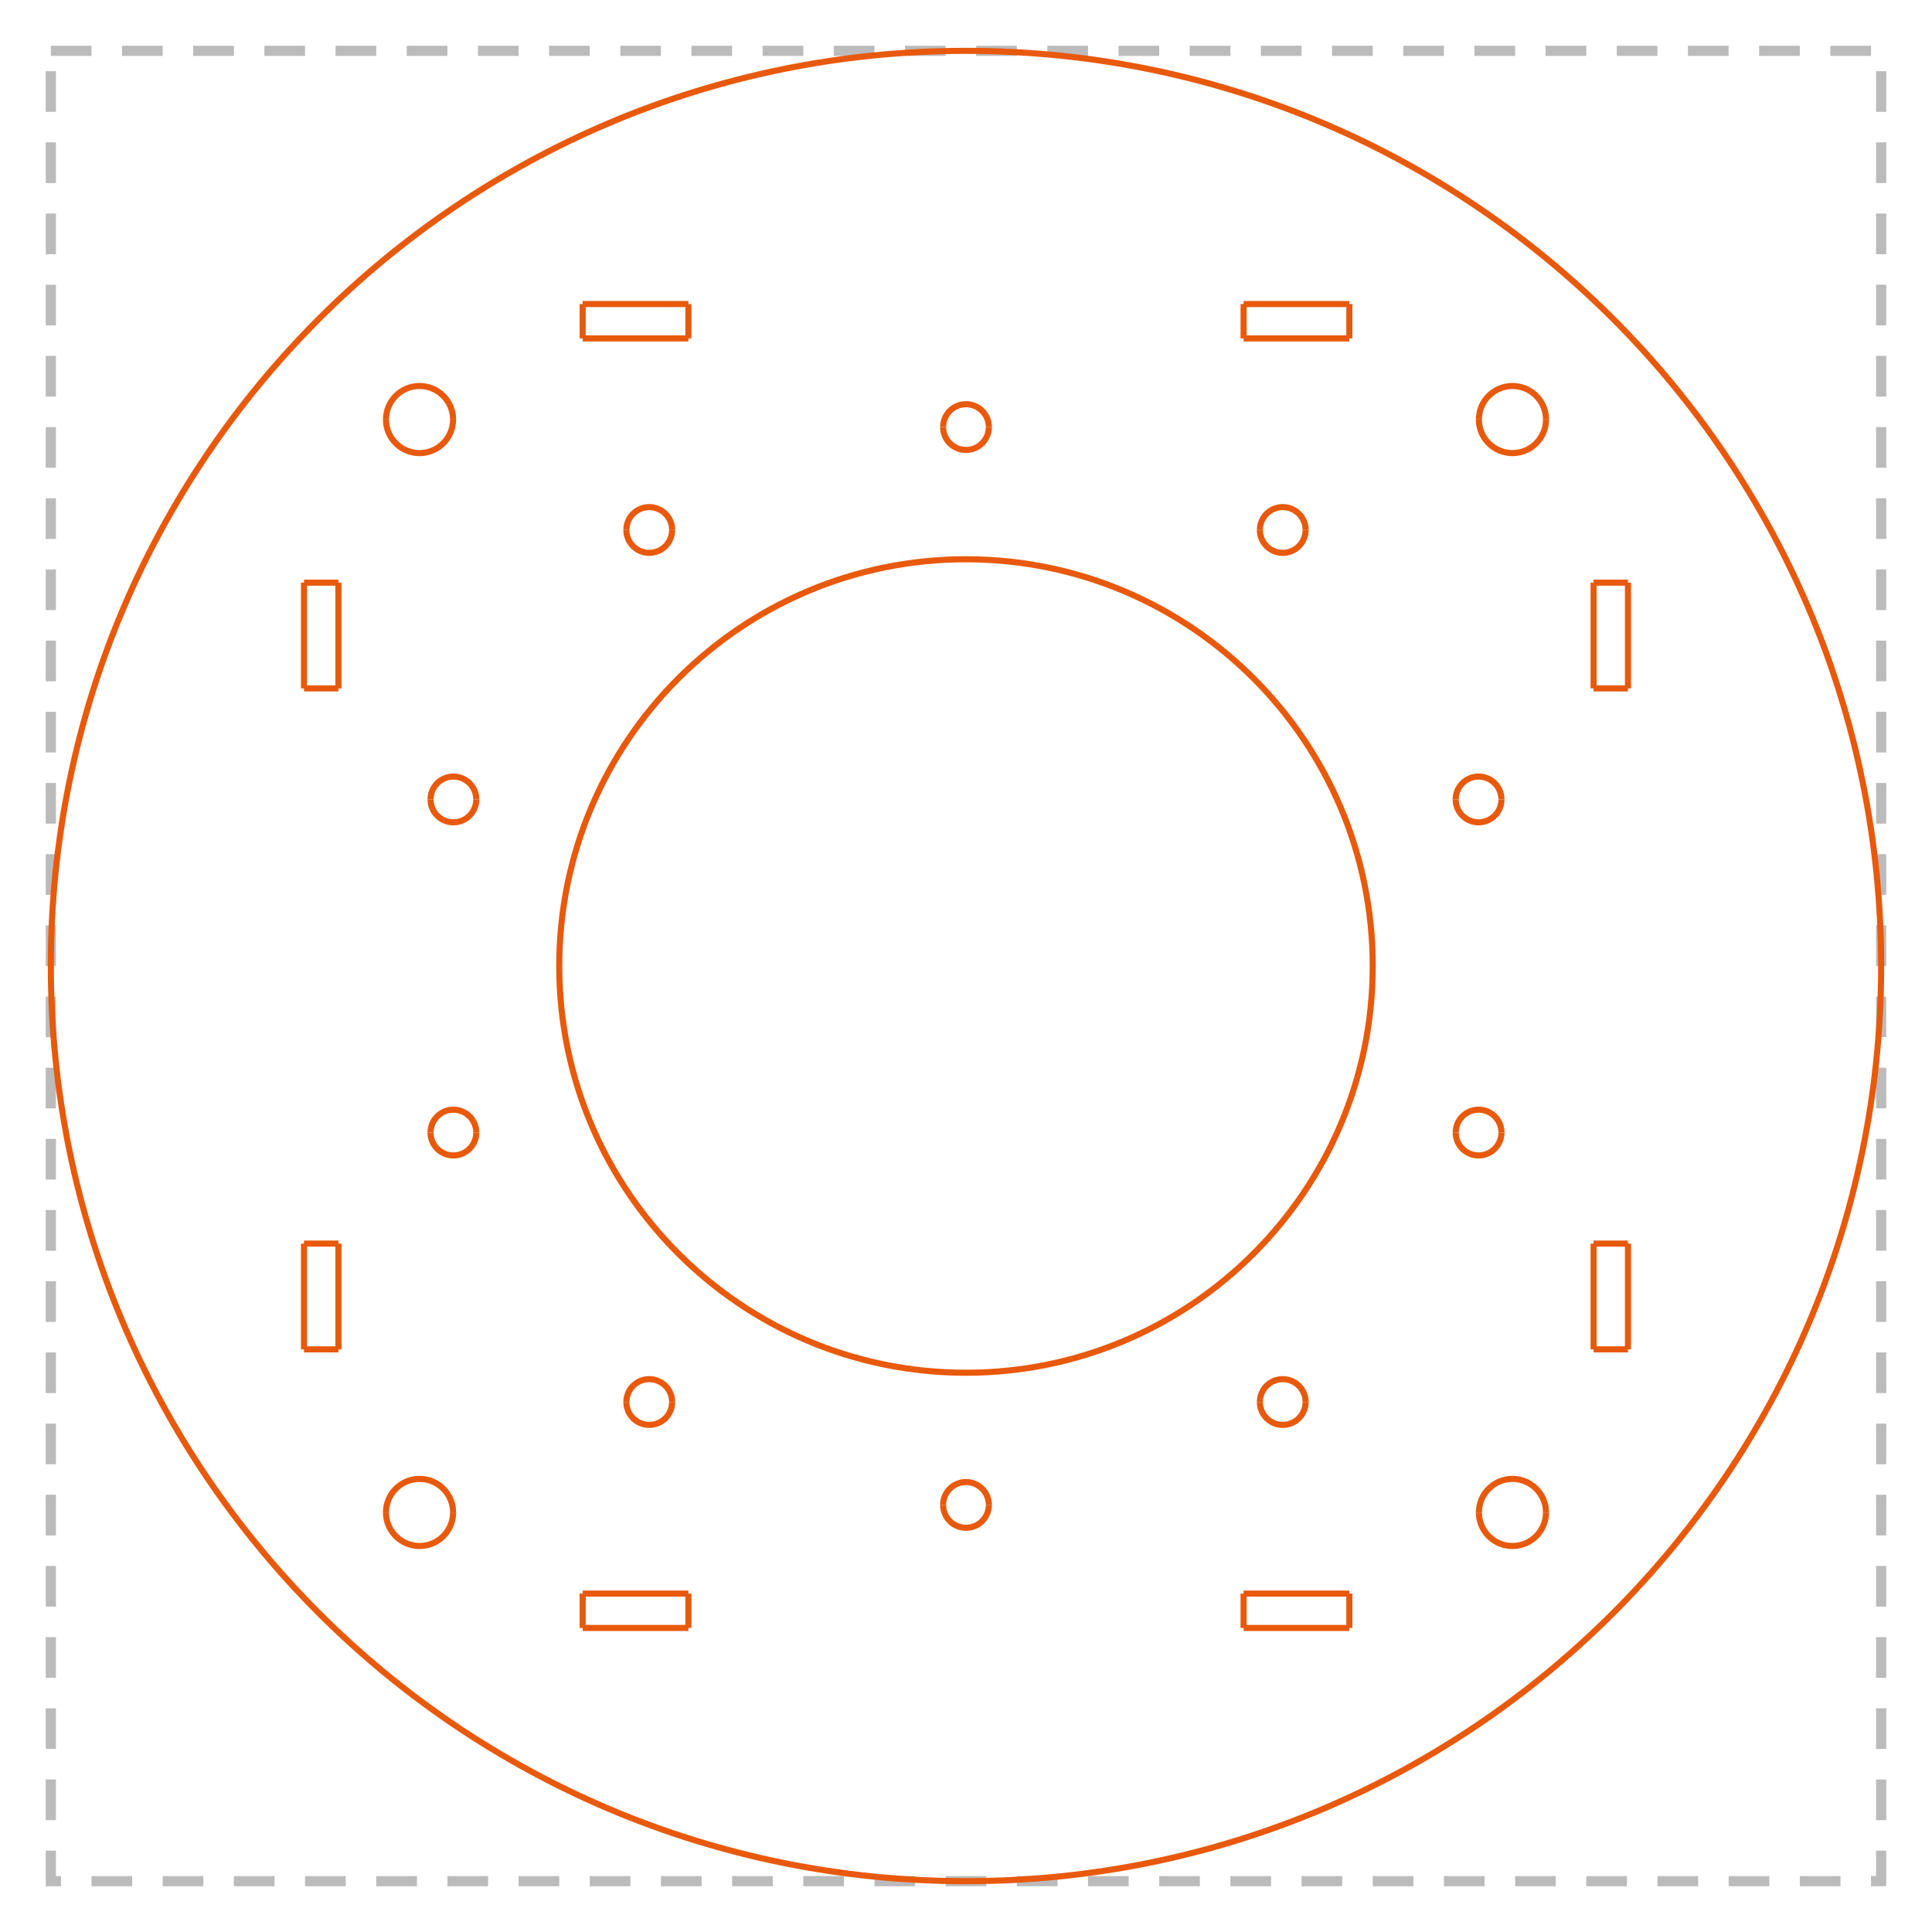
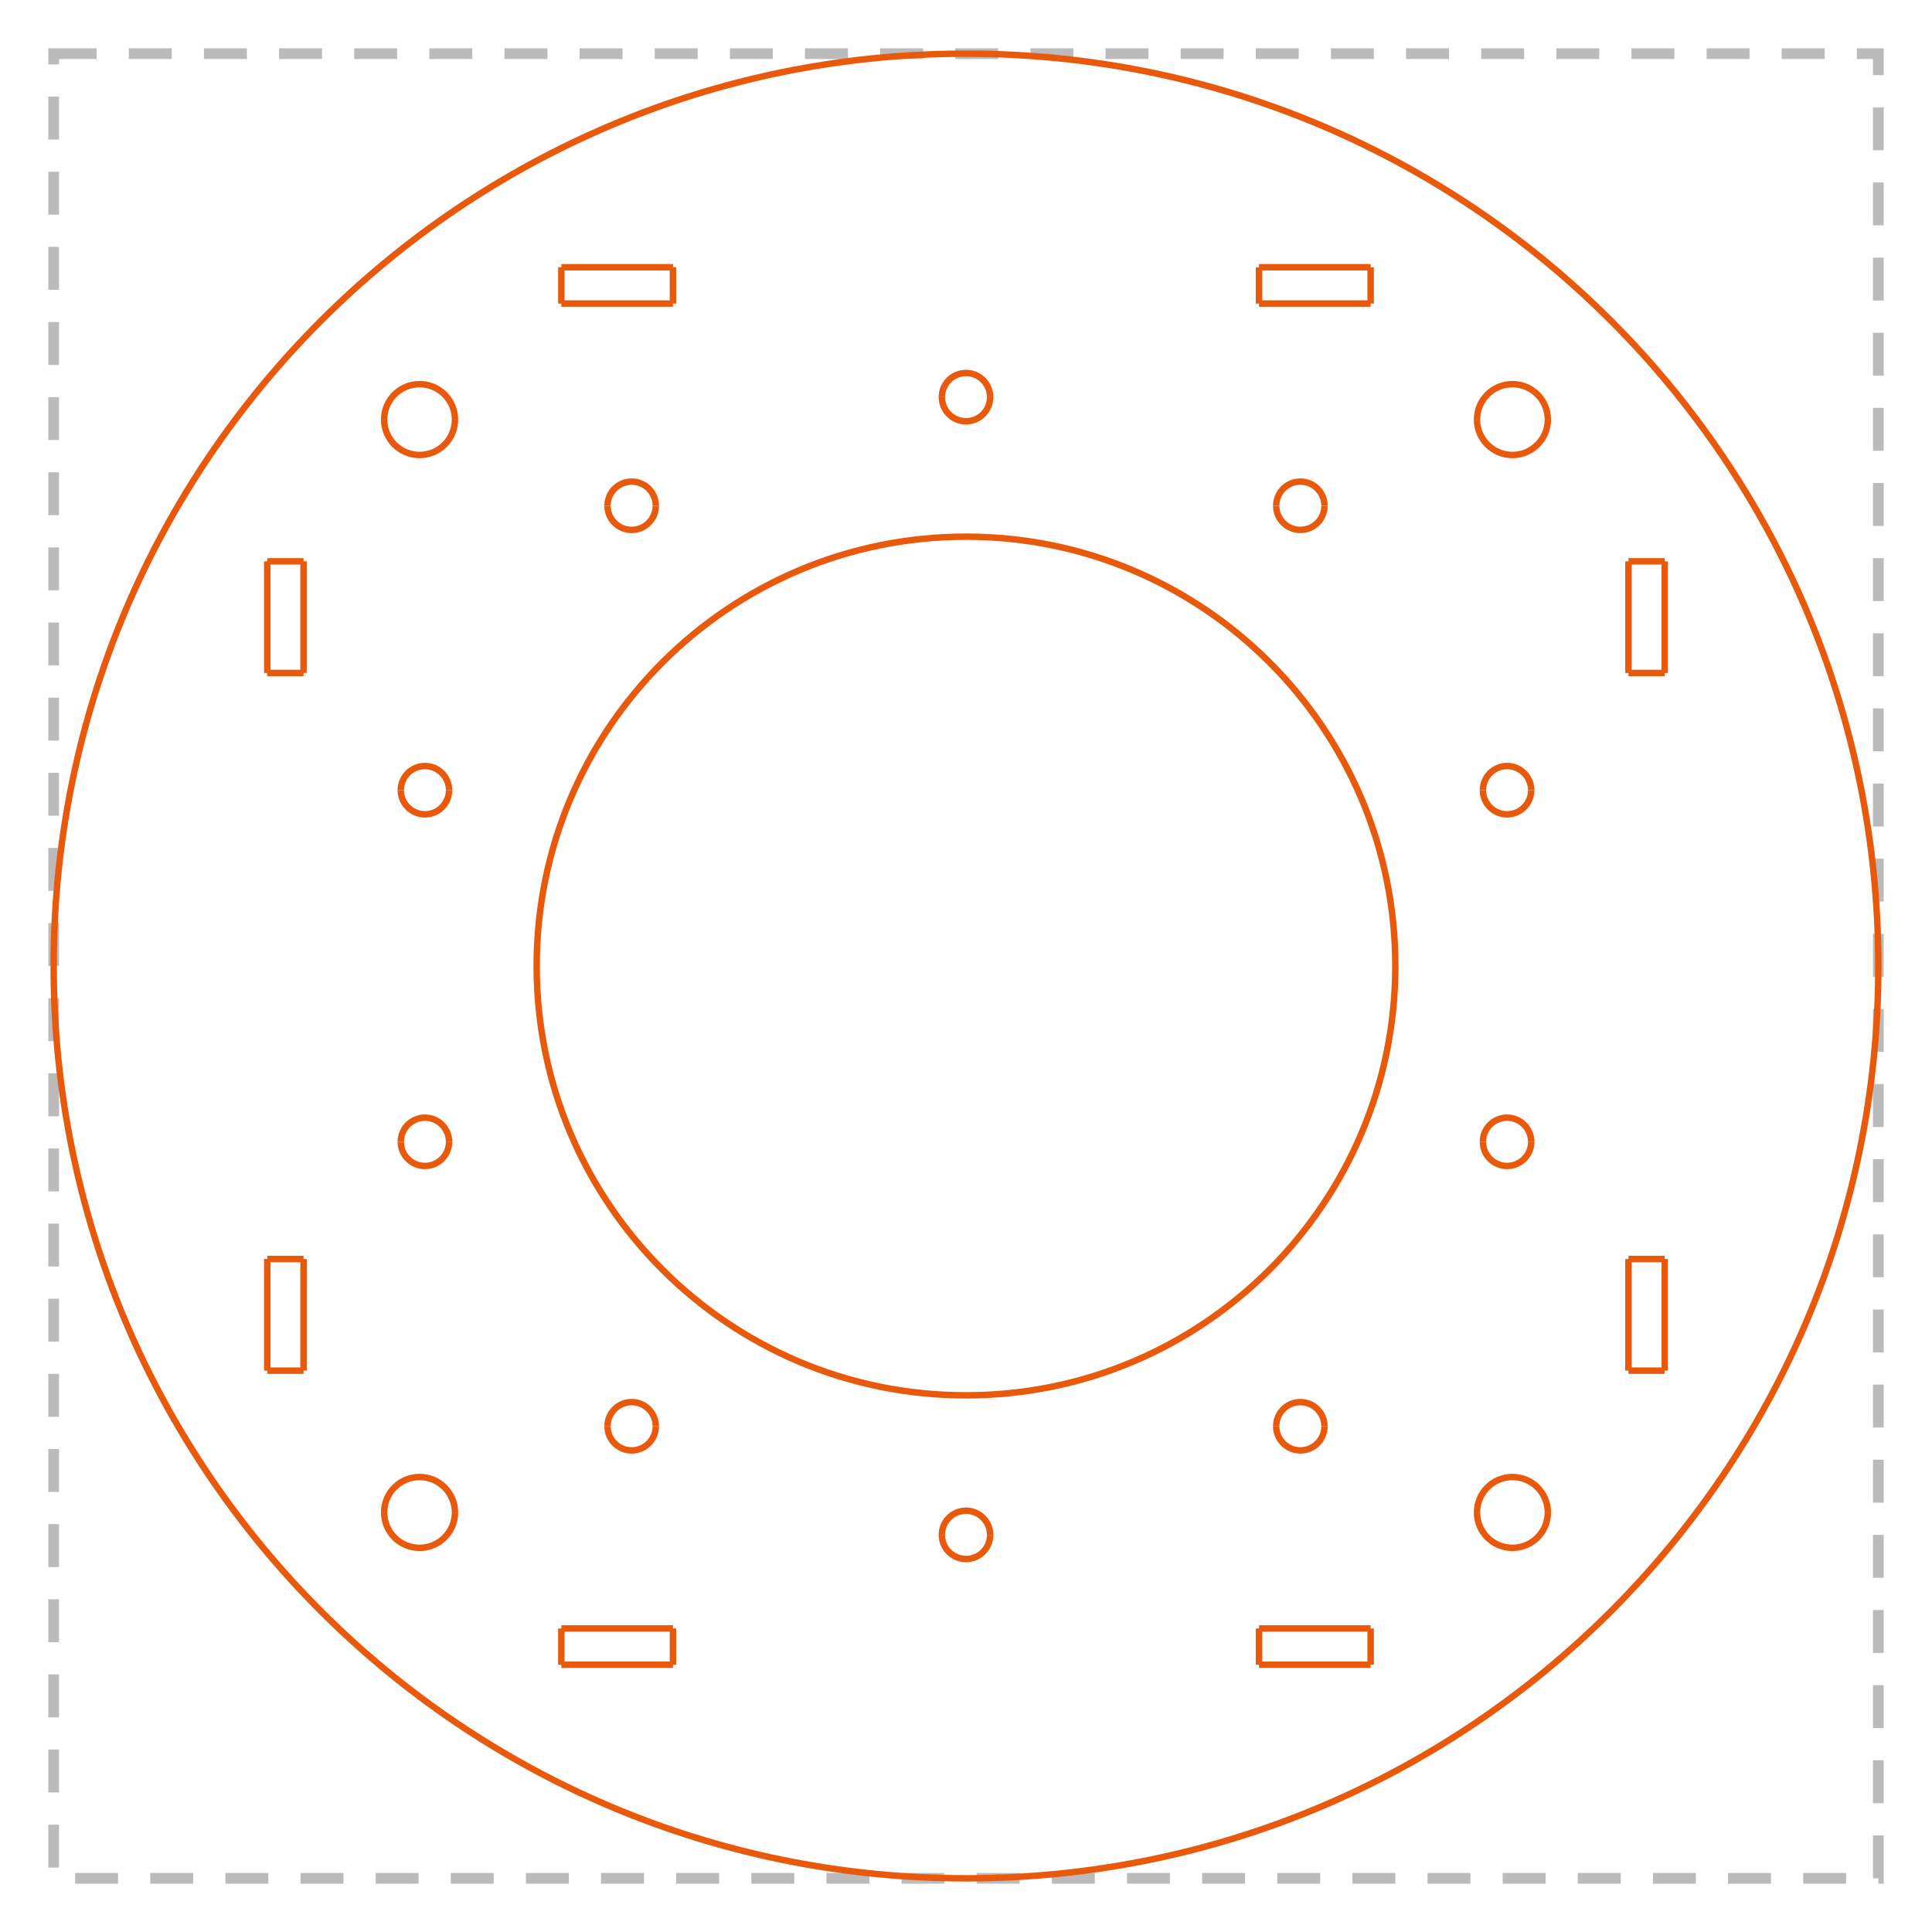
- <svg xmlns="http://www.w3.org/2000/svg" viewBox="-5 -5 190 190" width="190mm" height="190mm">
-   <rect x="0" y="0" width="180" height="180" fill="none" stroke="#bbb" stroke-dasharray="4 3" />
+ <svg xmlns="http://www.w3.org/2000/svg" viewBox="-5 -5 180 180" width="180mm" height="180mm">
+   <rect x="0" y="0" width="170" height="170" fill="none" stroke="#bbb" stroke-dasharray="4 3" />
  <g fill="none" stroke="#e8590c" stroke-width="0.6">
-     <path d="M 180.00 90.00 A 90.00 90.00 0 0 0 0.00 90.00" />
-     <path d="M 0.00 90.00 A 90.00 90.00 0 0 0 180.00 90.00" />
-     <path d="M 142.66 73.62 A 2.25 2.25 0 0 0 138.16 73.62" />
-     <path d="M 138.16 73.62 A 2.25 2.25 0 0 0 142.66 73.62" />
-     <path d="M 123.40 47.12 A 2.25 2.25 0 0 0 118.90 47.12" />
-     <path d="M 118.90 47.12 A 2.25 2.25 0 0 0 123.40 47.12" />
-     <path d="M 92.25 37.00 A 2.25 2.25 0 0 0 87.75 37.00" />
-     <path d="M 87.75 37.00 A 2.25 2.25 0 0 0 92.25 37.00" />
-     <path d="M 61.10 47.12 A 2.25 2.25 0 0 0 56.60 47.12" />
-     <path d="M 56.60 47.12 A 2.25 2.25 0 0 0 61.10 47.12" />
-     <path d="M 41.84 73.62 A 2.25 2.25 0 0 0 37.34 73.62" />
-     <path d="M 37.34 73.62 A 2.25 2.25 0 0 0 41.84 73.62" />
-     <path d="M 41.84 106.38 A 2.25 2.25 0 0 0 37.34 106.38" />
-     <path d="M 37.34 106.38 A 2.25 2.25 0 0 0 41.84 106.38" />
-     <path d="M 61.10 132.88 A 2.25 2.25 0 0 0 56.60 132.88" />
-     <path d="M 56.60 132.88 A 2.25 2.25 0 0 0 61.10 132.88" />
-     <path d="M 92.25 143.00 A 2.25 2.25 0 0 0 87.75 143.00" />
-     <path d="M 87.75 143.00 A 2.25 2.25 0 0 0 92.25 143.00" />
-     <path d="M 123.40 132.88 A 2.25 2.25 0 0 0 118.90 132.88" />
-     <path d="M 118.90 132.88 A 2.25 2.25 0 0 0 123.40 132.88" />
-     <path d="M 142.66 106.38 A 2.25 2.25 0 0 0 138.16 106.38" />
-     <path d="M 138.16 106.38 A 2.25 2.25 0 0 0 142.66 106.38" />
-     <path d="M 130.00 90.00 A 40.00 40.00 0 0 0 50.00 90.00" />
-     <path d="M 50.00 90.00 A 40.00 40.00 0 0 0 130.00 90.00" />
-     <path d="M 147.04 36.26 A 3.30 3.30 0 0 0 140.44 36.26" />
-     <path d="M 140.44 36.26 A 3.30 3.30 0 0 0 147.04 36.26" />
-     <path d="M 39.56 36.26 A 3.30 3.30 0 0 0 32.96 36.26" />
-     <path d="M 32.96 36.26 A 3.30 3.30 0 0 0 39.56 36.26" />
-     <path d="M 39.56 143.74 A 3.30 3.30 0 0 0 32.96 143.74" />
-     <path d="M 32.96 143.74 A 3.30 3.30 0 0 0 39.56 143.74" />
-     <path d="M 147.04 143.74 A 3.30 3.30 0 0 0 140.44 143.74" />
-     <path d="M 140.44 143.74 A 3.30 3.30 0 0 0 147.04 143.74" />
-     <line x1="151.72" y1="127.70" x2="155.10" y2="127.70" />
-     <line x1="155.10" y1="127.70" x2="155.10" y2="117.30" />
-     <line x1="155.10" y1="117.30" x2="151.72" y2="117.30" />
-     <line x1="151.72" y1="117.30" x2="151.72" y2="127.70" />
-     <line x1="151.72" y1="62.70" x2="155.10" y2="62.70" />
-     <line x1="155.10" y1="62.70" x2="155.10" y2="52.30" />
-     <line x1="155.10" y1="52.30" x2="151.72" y2="52.30" />
-     <line x1="151.72" y1="52.30" x2="151.72" y2="62.70" />
-     <line x1="24.90" y1="127.70" x2="28.28" y2="127.70" />
-     <line x1="28.28" y1="127.70" x2="28.28" y2="117.30" />
-     <line x1="28.28" y1="117.30" x2="24.90" y2="117.30" />
-     <line x1="24.90" y1="117.30" x2="24.90" y2="127.70" />
-     <line x1="24.90" y1="62.70" x2="28.28" y2="62.70" />
-     <line x1="28.28" y1="62.70" x2="28.28" y2="52.30" />
-     <line x1="28.28" y1="52.30" x2="24.90" y2="52.30" />
-     <line x1="24.90" y1="52.30" x2="24.90" y2="62.70" />
-     <line x1="52.30" y1="28.28" x2="62.70" y2="28.28" />
-     <line x1="62.70" y1="28.28" x2="62.70" y2="24.90" />
-     <line x1="62.70" y1="24.90" x2="52.30" y2="24.90" />
-     <line x1="52.30" y1="24.90" x2="52.30" y2="28.28" />
-     <line x1="117.30" y1="28.28" x2="127.70" y2="28.28" />
-     <line x1="127.70" y1="28.28" x2="127.70" y2="24.90" />
-     <line x1="127.70" y1="24.90" x2="117.30" y2="24.90" />
-     <line x1="117.30" y1="24.90" x2="117.30" y2="28.28" />
-     <line x1="52.30" y1="155.10" x2="62.70" y2="155.10" />
-     <line x1="62.70" y1="155.10" x2="62.70" y2="151.72" />
-     <line x1="62.70" y1="151.72" x2="52.30" y2="151.72" />
-     <line x1="52.30" y1="151.72" x2="52.30" y2="155.10" />
-     <line x1="117.30" y1="155.10" x2="127.70" y2="155.10" />
-     <line x1="127.70" y1="155.10" x2="127.70" y2="151.72" />
-     <line x1="127.70" y1="151.72" x2="117.30" y2="151.72" />
-     <line x1="117.30" y1="151.72" x2="117.30" y2="155.10" />
+     <path d="M 170.00 85.00 A 85.00 85.00 0 0 0 0.00 85.00" />
+     <path d="M 0.00 85.00 A 85.00 85.00 0 0 0 170.00 85.00" />
+     <path d="M 137.66 68.62 A 2.25 2.25 0 0 0 133.16 68.62" />
+     <path d="M 133.16 68.62 A 2.25 2.25 0 0 0 137.66 68.62" />
+     <path d="M 118.40 42.12 A 2.25 2.25 0 0 0 113.90 42.12" />
+     <path d="M 113.90 42.12 A 2.25 2.25 0 0 0 118.40 42.12" />
+     <path d="M 87.25 32.00 A 2.25 2.25 0 0 0 82.75 32.00" />
+     <path d="M 82.75 32.00 A 2.25 2.25 0 0 0 87.25 32.00" />
+     <path d="M 56.10 42.12 A 2.25 2.25 0 0 0 51.60 42.12" />
+     <path d="M 51.60 42.12 A 2.25 2.25 0 0 0 56.10 42.12" />
+     <path d="M 36.84 68.62 A 2.25 2.25 0 0 0 32.34 68.62" />
+     <path d="M 32.34 68.62 A 2.25 2.25 0 0 0 36.84 68.62" />
+     <path d="M 36.84 101.38 A 2.25 2.25 0 0 0 32.34 101.38" />
+     <path d="M 32.34 101.38 A 2.25 2.25 0 0 0 36.84 101.38" />
+     <path d="M 56.10 127.88 A 2.25 2.25 0 0 0 51.60 127.88" />
+     <path d="M 51.60 127.88 A 2.25 2.25 0 0 0 56.10 127.88" />
+     <path d="M 87.25 138.00 A 2.25 2.25 0 0 0 82.75 138.00" />
+     <path d="M 82.75 138.00 A 2.25 2.25 0 0 0 87.25 138.00" />
+     <path d="M 118.40 127.88 A 2.25 2.25 0 0 0 113.90 127.88" />
+     <path d="M 113.90 127.88 A 2.25 2.25 0 0 0 118.40 127.88" />
+     <path d="M 137.66 101.38 A 2.25 2.25 0 0 0 133.16 101.38" />
+     <path d="M 133.16 101.38 A 2.25 2.25 0 0 0 137.66 101.38" />
+     <path d="M 125.00 85.00 A 40.00 40.00 0 0 0 45.00 85.00" />
+     <path d="M 45.00 85.00 A 40.00 40.00 0 0 0 125.00 85.00" />
+     <path d="M 139.21 34.09 A 3.30 3.30 0 0 0 132.61 34.09" />
+     <path d="M 132.61 34.09 A 3.30 3.30 0 0 0 139.21 34.09" />
+     <path d="M 37.39 34.09 A 3.30 3.30 0 0 0 30.79 34.09" />
+     <path d="M 30.79 34.09 A 3.30 3.30 0 0 0 37.39 34.09" />
+     <path d="M 37.39 135.91 A 3.30 3.30 0 0 0 30.79 135.91" />
+     <path d="M 30.79 135.91 A 3.30 3.30 0 0 0 37.39 135.91" />
+     <path d="M 139.21 135.91 A 3.30 3.30 0 0 0 132.61 135.91" />
+     <path d="M 132.61 135.91 A 3.30 3.30 0 0 0 139.21 135.91" />
+     <line x1="146.72" y1="122.70" x2="150.10" y2="122.70" />
+     <line x1="150.10" y1="122.70" x2="150.10" y2="112.30" />
+     <line x1="150.10" y1="112.30" x2="146.72" y2="112.30" />
+     <line x1="146.72" y1="112.30" x2="146.72" y2="122.70" />
+     <line x1="146.72" y1="57.70" x2="150.10" y2="57.70" />
+     <line x1="150.10" y1="57.70" x2="150.10" y2="47.30" />
+     <line x1="150.10" y1="47.30" x2="146.72" y2="47.30" />
+     <line x1="146.72" y1="47.30" x2="146.72" y2="57.70" />
+     <line x1="19.90" y1="122.70" x2="23.28" y2="122.70" />
+     <line x1="23.28" y1="122.70" x2="23.28" y2="112.30" />
+     <line x1="23.28" y1="112.30" x2="19.90" y2="112.30" />
+     <line x1="19.90" y1="112.30" x2="19.90" y2="122.70" />
+     <line x1="19.90" y1="57.70" x2="23.28" y2="57.70" />
+     <line x1="23.28" y1="57.70" x2="23.28" y2="47.30" />
+     <line x1="23.28" y1="47.30" x2="19.90" y2="47.30" />
+     <line x1="19.90" y1="47.30" x2="19.90" y2="57.70" />
+     <line x1="47.30" y1="23.28" x2="57.70" y2="23.28" />
+     <line x1="57.70" y1="23.28" x2="57.70" y2="19.90" />
+     <line x1="57.70" y1="19.90" x2="47.30" y2="19.90" />
+     <line x1="47.30" y1="19.90" x2="47.30" y2="23.28" />
+     <line x1="112.30" y1="23.28" x2="122.70" y2="23.28" />
+     <line x1="122.70" y1="23.28" x2="122.70" y2="19.90" />
+     <line x1="122.70" y1="19.90" x2="112.30" y2="19.90" />
+     <line x1="112.30" y1="19.90" x2="112.30" y2="23.28" />
+     <line x1="47.30" y1="150.10" x2="57.70" y2="150.10" />
+     <line x1="57.70" y1="150.10" x2="57.70" y2="146.72" />
+     <line x1="57.70" y1="146.72" x2="47.30" y2="146.72" />
+     <line x1="47.30" y1="146.72" x2="47.30" y2="150.10" />
+     <line x1="112.30" y1="150.10" x2="122.70" y2="150.10" />
+     <line x1="122.70" y1="150.10" x2="122.70" y2="146.72" />
+     <line x1="122.70" y1="146.72" x2="112.30" y2="146.72" />
+     <line x1="112.30" y1="146.72" x2="112.30" y2="150.10" />
  </g>
</svg>
